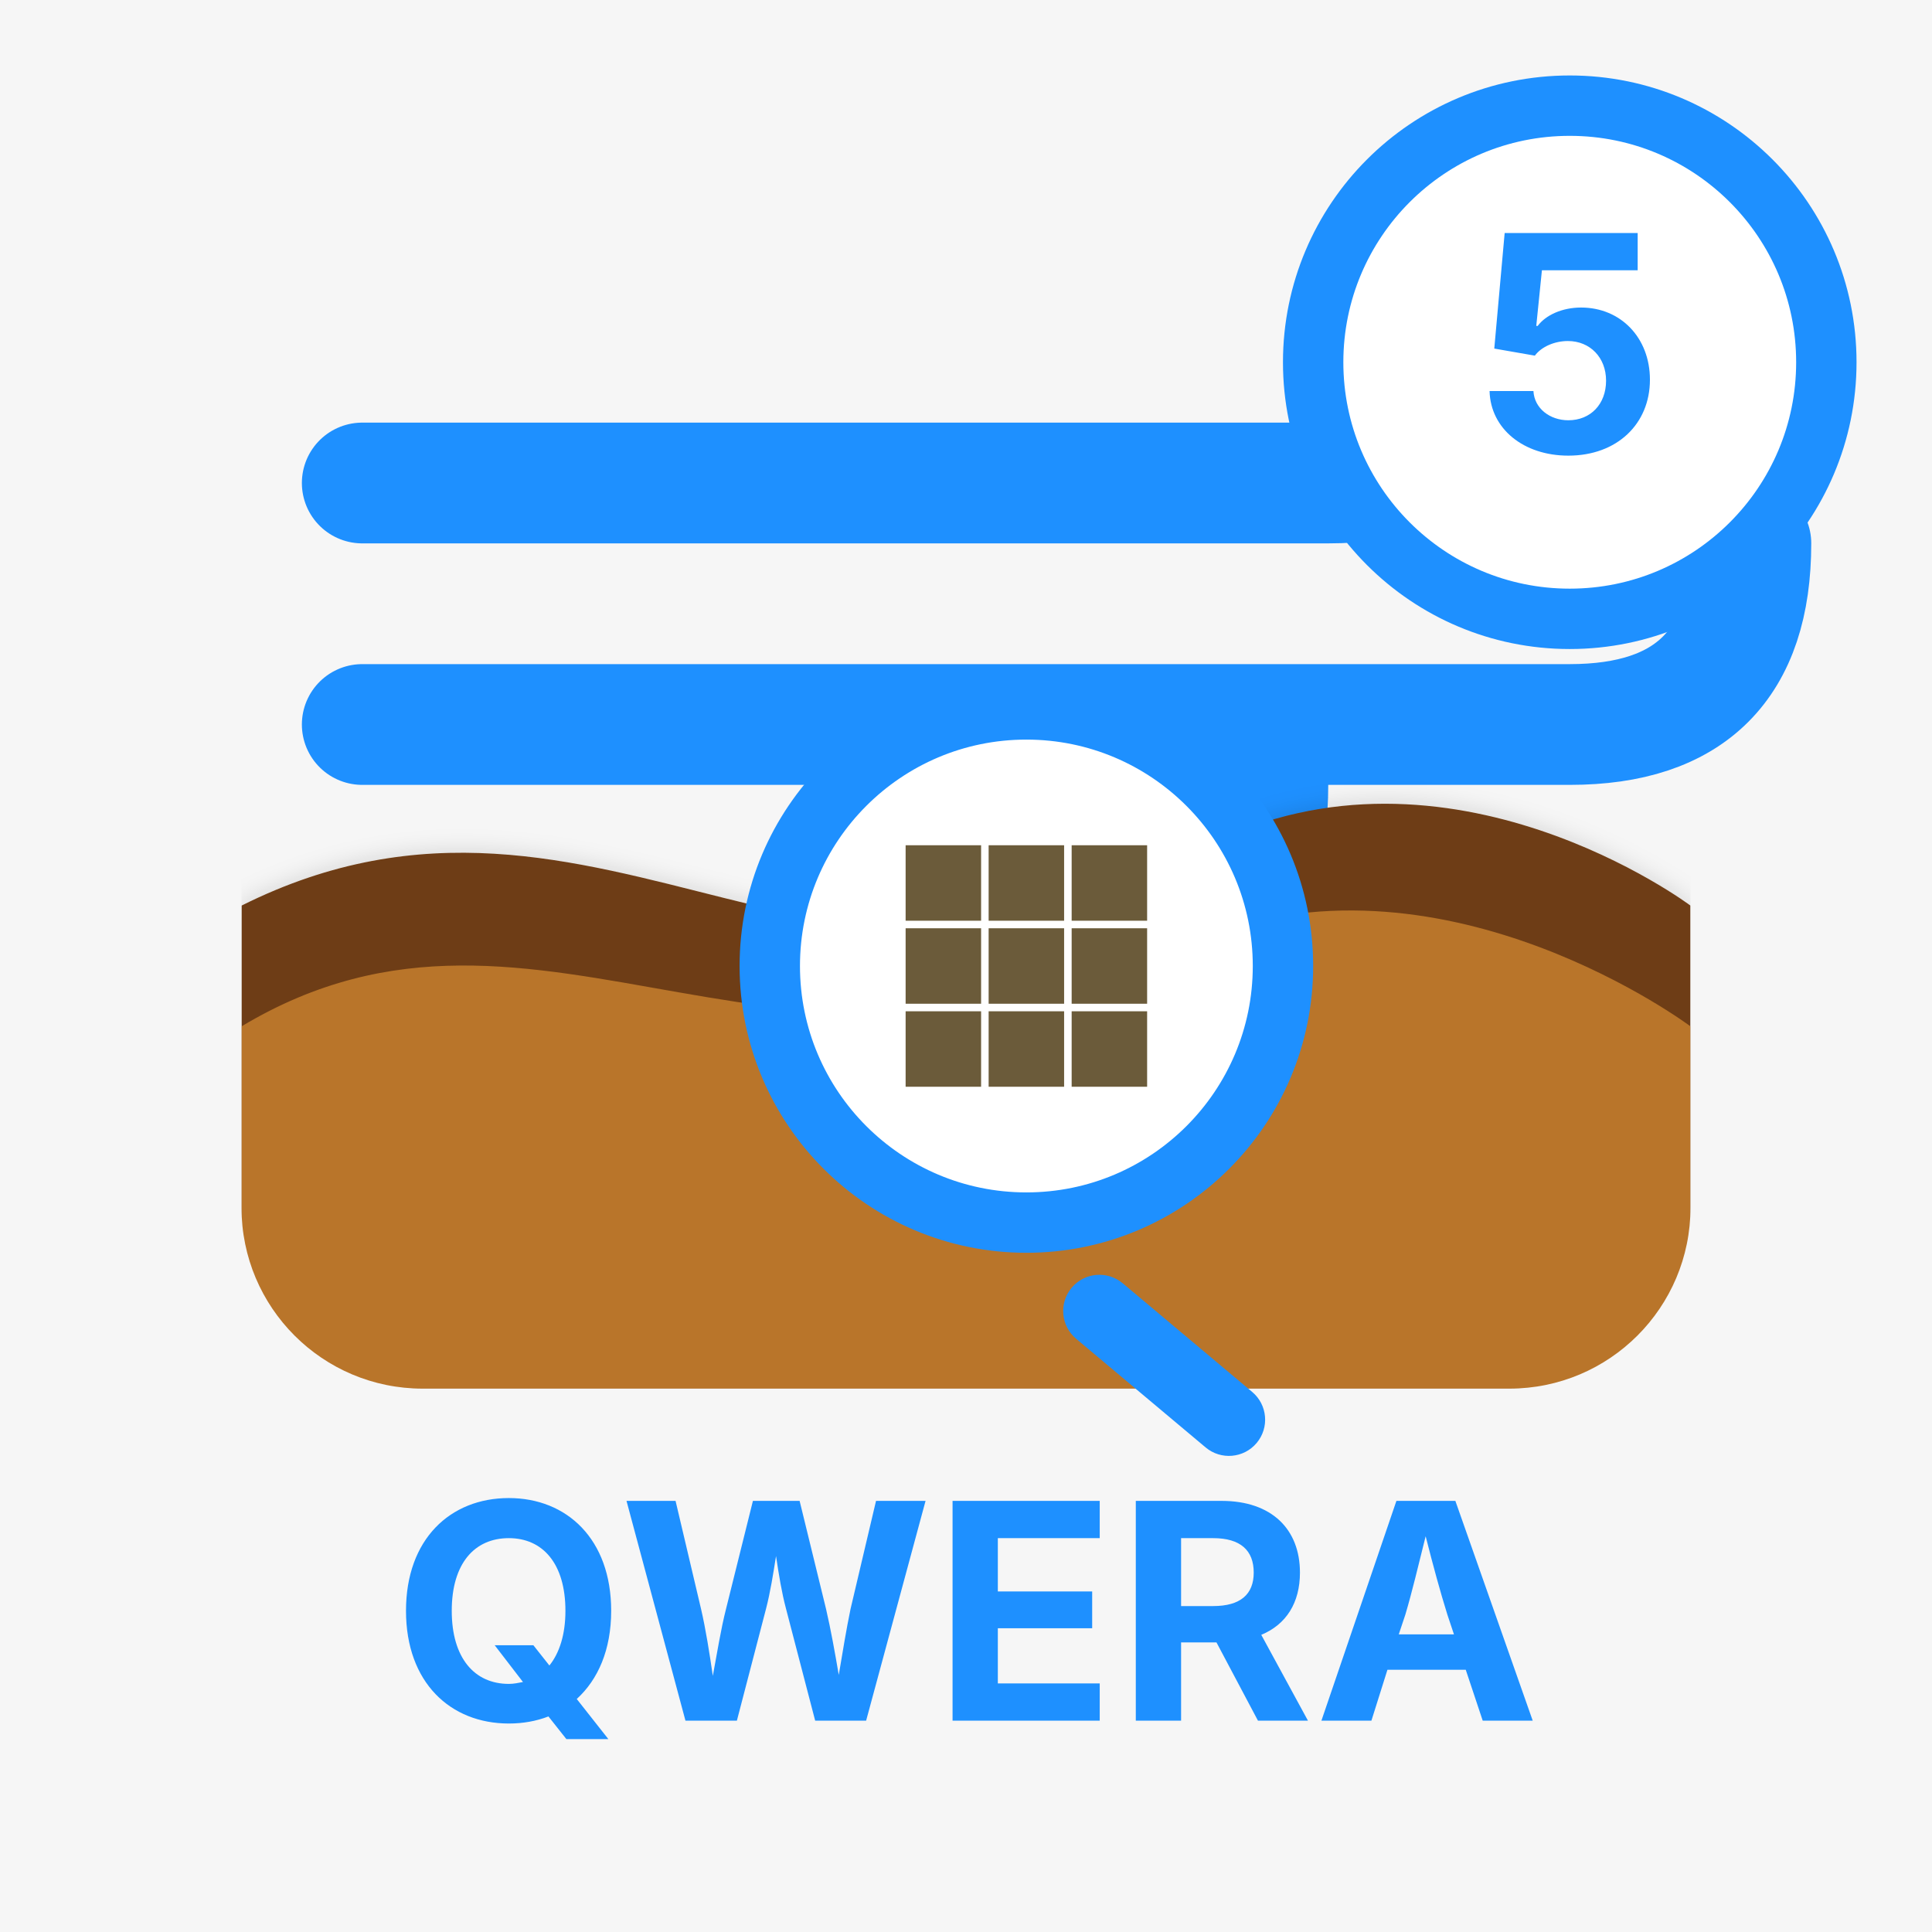
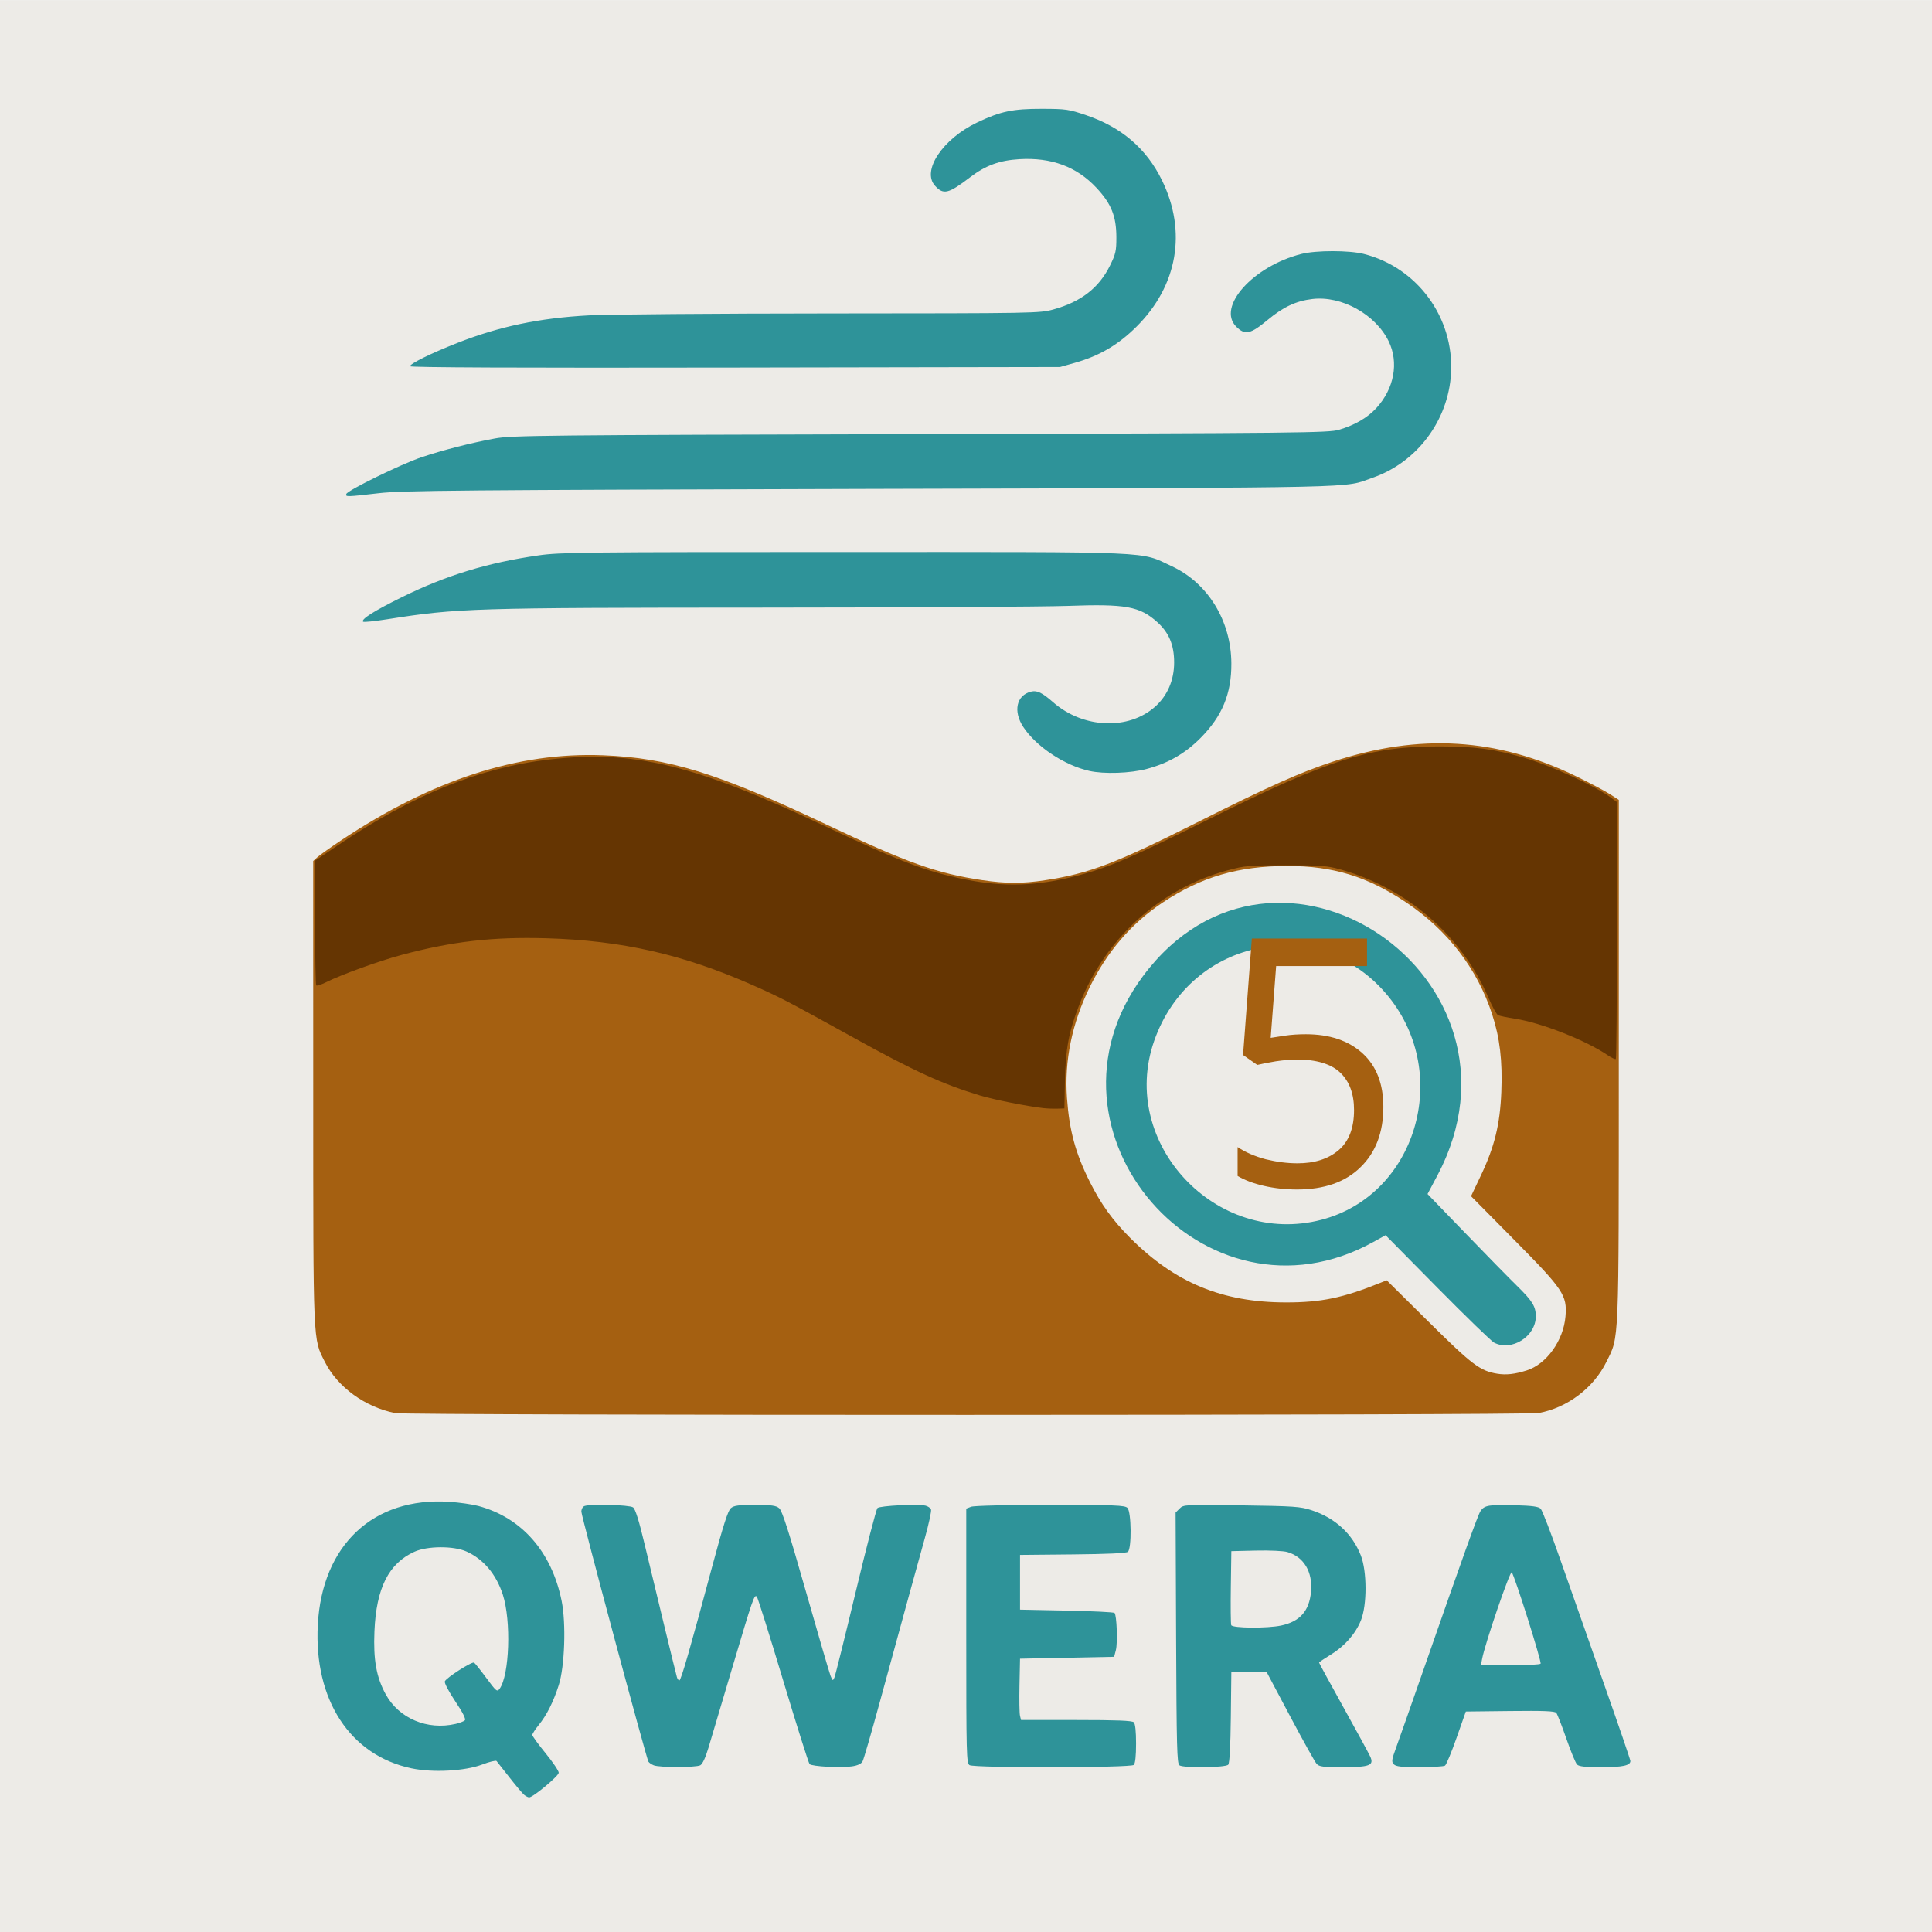
- <svg xmlns="http://www.w3.org/2000/svg" width="64" height="64" viewBox="0 0 64 64" role="img" aria-label="QWERA Icon">
-   <defs>
-     <clipPath id="rounded">
-       <rect x="8" y="12" width="48" height="34" rx="6" ry="6" />
-     </clipPath>
-     <filter id="soft" x="-5%" y="-5%" width="110%" height="110%">
-       <feDropShadow dx="0" dy="0" stdDeviation="0.4" flood-opacity="0.15" />
-     </filter>
-   </defs>
-   <rect x="0" y="0" width="64" height="64" fill="#F6F6F6" />
-   <g fill="none" stroke="#1E90FF" stroke-linecap="round" stroke-width="4">
-     <path d="M12 16 H44 q6 0 6-6" />
-     <path d="M12 24 H52 q6 0 6-6" />
-     <path d="M12 32 H36 q6 0 6-6" />
-   </g>
-   <g clip-path="url(#rounded)" filter="url(#soft)">
-     <rect x="8" y="12" width="48" height="34" fill="none" />
-     <path d="M8 30 C20 24, 28 36, 40 28 C48 24, 56 30, 56 30 L56 46 L8 46 Z" fill="#6E3E14" />
-     <path d="M8 34 C18 28, 26 38, 40 31 C48 28, 56 34, 56 34 L56 46 L8 46 Z" fill="#B9742B" />
-   </g>
-   <g transform="translate(34,32)">
-     <circle cx="0" cy="0" r="8.5" fill="#FFFFFF" stroke="#1E90FF" stroke-width="2" />
-     <g transform="translate(-4.5,-4.5)">
-       <rect x="0" y="0" width="9" height="9" fill="none" />
-       <rect x="0.5" y="0.5" width="2.5" height="2.5" fill="#6B5B3A" />
-       <rect x="3.25" y="0.5" width="2.5" height="2.5" fill="#6B5B3A" />
-       <rect x="6.0" y="0.5" width="2.5" height="2.5" fill="#6B5B3A" />
-       <rect x="0.5" y="3.25" width="2.5" height="2.5" fill="#6B5B3A" />
-       <rect x="3.25" y="3.25" width="2.5" height="2.5" fill="#6B5B3A" />
-       <rect x="6.0" y="3.25" width="2.5" height="2.5" fill="#6B5B3A" />
-       <rect x="0.5" y="6.0" width="2.5" height="2.5" fill="#6B5B3A" />
-       <rect x="3.25" y="6.0" width="2.5" height="2.5" fill="#6B5B3A" />
-       <rect x="6.0" y="6.0" width="2.5" height="2.5" fill="#6B5B3A" />
+ <svg xmlns="http://www.w3.org/2000/svg" version="1.1" id="svg1" width="1024" height="1024" viewBox="0 0 1024 1024">
+   <defs id="defs1" />
+   <g id="g1" style="display:inline">
+     <g id="g246" style="display:inline">
+       <path style="display:inline;fill:#edebe7" d="M 0,512.122 V 0.122 h 512 512 V 512.122 1024.121 H 512 0 Z" id="path262" />
+       <path style="display:inline;fill:#a56011" d="m 209.5,748.983 c -16.039,-3.198 -30.542,-13.748 -37.317,-27.147 -6.342,-12.544 -6.147,-8.019 -6.166,-142.912 L 166,456.349 l 2.25,-2.041 c 1.238,-1.122 7.012,-5.21 12.833,-9.085 47.92,-31.896 93.441,-46.667 138.417,-44.916 34.901,1.359 61.101,9.472 118.5,36.692 42.945,20.366 58.322,25.862 82.5,29.488 12.561,1.884 21.413,1.896 33.5,0.045 23.327,-3.572 37.04,-8.79 80.492,-30.63 37.633,-18.915 54.653,-26.536 72.008,-32.242 45.936,-15.102 87.041,-12.604 129,7.839 7.15,3.484 15.137,7.711 17.75,9.395 l 4.75,3.061 -0.017,138.272 c -0.019,153.161 0.289,145.676 -6.578,159.63 -6.799,13.816 -20.713,24.324 -35.839,27.066 -7.062,1.28 -599.651,1.338 -606.066,0.059 z m 599.671,-22.621 c 10.51,-3.31 19.542,-15.908 20.568,-28.691 0.899,-11.196 -1.078,-14.136 -27.366,-40.713 l -22.693,-22.943 5.207,-10.965 c 7.256,-15.281 10.156,-27.132 10.844,-44.313 0.658,-16.446 -0.778,-28.6 -4.853,-41.097 -7.904,-24.235 -23.575,-44.616 -45.671,-59.395 C 724.797,464.594 706.553,459 682.441,459 c -26.132,0 -45.895,5.806 -66.409,19.511 -16.499,11.023 -29.362,26.005 -38.578,44.937 -9.349,19.204 -13.336,38.774 -11.928,58.535 1.23,17.259 4.526,29.345 12.14,44.517 5.907,11.771 12.03,20.268 21.327,29.592 23.695,23.765 48.789,34.174 82.506,34.223 18.706,0.027 30.317,-2.385 50.237,-10.436 l 3.237,-1.308 22.263,22.049 c 23.001,22.78 27.221,25.976 36.263,27.464 4.75,0.782 9.31,0.281 15.671,-1.722 z" id="path248" />
+       <path style="display:inline;fill:#653502" d="m 553,587.324 c -8.767,-1.005 -26.225,-4.483 -33.5,-6.675 -19.647,-5.918 -35.076,-12.959 -66.5,-30.346 -35.61,-19.703 -39.416,-21.685 -54.128,-28.188 -36.836,-16.282 -69.406,-23.671 -109.394,-24.817 -28.325,-0.811 -49.69,1.644 -76.449,8.785 -11.962,3.192 -32.176,10.492 -40.157,14.501 -2.546,1.279 -4.908,2.045 -5.25,1.703 C 167.28,521.946 167,506.931 167,488.92 v -32.746 l 11.75,-7.934 c 39.822,-26.89 75.457,-41.386 112.272,-45.669 44.602,-5.19 76.876,2.56 145.389,34.91 40.644,19.191 54.127,24.344 74.709,28.551 21.012,4.295 38.729,3.699 60.436,-2.034 16.336,-4.315 28.942,-9.758 69.944,-30.2 63.073,-31.446 84.728,-38.253 121.5,-38.19 18.671,0.032 28.812,1.374 44.315,5.867 14.502,4.202 37.75,14.833 46.435,21.233 l 3.25,2.395 v 67.782 c 0,37.28 -0.262,68.044 -0.581,68.364 -0.32,0.32 -2.232,-0.549 -4.25,-1.93 -11.578,-7.926 -35.266,-17.262 -49.185,-19.386 -4.116,-0.628 -8.153,-1.478 -8.972,-1.889 -0.819,-0.411 -3.102,-4.526 -5.073,-9.145 -14.056,-32.931 -43.386,-58.31 -78.763,-68.154 -6.731,-1.873 -10.259,-2.133 -28.675,-2.118 -19.457,0.016 -21.713,0.209 -30.706,2.627 -35.843,9.636 -65.006,36.019 -78.725,71.221 -5.588,14.338 -7.326,23.554 -7.643,40.526 l -0.27,14.5 -3.828,0.112 c -2.105,0.062 -5.403,-0.068 -7.328,-0.289 z" id="path247" />
+       <path d="m 639.39,620.232 c -0.898,-0.362 -1.25,-3.73 -1.25,-11.954 v -11.449 l 11.25,0.283 11.25,0.283 0.286,10.354 c 0.187,6.776 -0.114,10.836 -0.872,11.75 -0.846,1.02 -3.618,1.375 -10.286,1.317 -5.02,-0.043 -9.69,-0.306 -10.378,-0.583 z m 30.964,-0.184 c -0.949,-0.602 -1.211,-3.672 -1,-11.735 l 0.286,-10.919 h 11 11 l 0.286,10.919 c 0.211,8.062 -0.051,11.132 -1,11.735 -0.707,0.449 -5.336,0.816 -10.286,0.816 -4.95,0 -9.579,-0.367 -10.286,-0.816 z m 30.872,-0.55 c -0.758,-0.914 -1.06,-4.974 -0.872,-11.75 l 0.286,-10.354 h 11.5 11.5 l 0.286,10.354 c 0.187,6.776 -0.114,10.836 -0.872,11.75 -0.847,1.02 -3.785,1.396 -10.914,1.396 -7.128,0 -10.067,-0.376 -10.914,-1.396 z m -62.388,-31.239 c -0.384,-0.384 -0.698,-5.813 -0.698,-12.065 v -11.366 l 11.25,0.283 11.25,0.283 v 11.5 11.5 l -10.552,0.282 c -5.803,0.155 -10.866,-0.033 -11.25,-0.417 z m 30.746,-0.649 c -0.285,-0.743 -0.39,-6.046 -0.232,-11.784 l 0.287,-10.432 h 11 11 v 11.5 11.5 l -10.768,0.284 c -8.325,0.22 -10.886,-0.023 -11.287,-1.068 z m 31.031,-0.966 c -0.309,-1.238 -0.43,-6.525 -0.269,-11.75 l 0.293,-9.5 10.919,-0.286 c 8.062,-0.211 11.132,0.051 11.735,1 1.317,2.076 1.02,20.212 -0.354,21.586 -0.778,0.778 -4.818,1.2 -11.481,1.2 -9.828,0 -10.306,-0.099 -10.843,-2.25 z M 638.585,555.611 c -0.285,-0.743 -0.39,-6.046 -0.232,-11.784 l 0.287,-10.432 h 11 11 v 11.5 11.5 l -10.768,0.284 c -8.325,0.22 -10.886,-0.023 -11.287,-1.068 z m 31,0 c -0.285,-0.743 -0.39,-6.046 -0.232,-11.784 l 0.287,-10.432 h 11 11 v 11.5 11.5 l -10.768,0.284 c -8.325,0.22 -10.886,-0.023 -11.287,-1.068 z m 30.987,-0.034 c -0.278,-0.725 -0.376,-6.012 -0.219,-11.75 l 0.287,-10.432 10.354,-0.286 c 6.776,-0.187 10.836,0.114 11.75,0.872 1.011,0.839 1.396,3.719 1.396,10.454 0,5.113 -0.273,10.008 -0.607,10.878 -0.502,1.309 -2.492,1.582 -11.531,1.582 -8.116,0 -11.054,-0.339 -11.43,-1.318 z" style="display:none;fill:#a56011" id="path1" />
+       <path d="m 577.329,408.596 c -13.171,-2.962 -28.062,-12.853 -34.906,-23.185 -5.56,-8.395 -3.725,-16.907 4.063,-18.839 3.178,-0.788 5.826,0.492 11.751,5.681 15.904,13.929 40.022,14.906 54.121,2.193 6.474,-5.838 9.972,-14.042 9.961,-23.363 -0.011,-9.242 -2.73,-15.746 -8.913,-21.32 -9.319,-8.401 -16.729,-9.744 -47.577,-8.621 -12.65,0.46 -85.55,0.865 -162,0.899 -153.866,0.069 -161.173,0.295 -198.391,6.145 -6.815,1.071 -12.665,1.671 -13,1.333 -1.241,-1.254 5.802,-5.718 20.391,-12.922 23.505,-11.607 45.5,-18.347 72.535,-22.226 11.53,-1.654 23.676,-1.788 161.965,-1.788 168.114,0 156.461,-0.507 173.802,7.558 19.116,8.89 31.39,28.925 31.514,51.442 0.089,16.063 -4.824,27.975 -16.317,39.561 -8.12,8.186 -17.111,13.361 -28.5,16.405 -8.711,2.328 -22.674,2.808 -30.5,1.048 z M 183.55,261.833 c 0.597,-1.926 29.115,-15.867 39.801,-19.457 11.484,-3.857 26.125,-7.605 38.978,-9.976 8.803,-1.624 25.352,-1.793 225.5,-2.302 202.641,-0.515 216.367,-0.658 221.925,-2.315 8.364,-2.493 14.997,-6.35 19.703,-11.455 9.51,-10.317 12.069,-24.19 6.546,-35.48 -6.971,-14.249 -24.903,-24.189 -40.358,-22.372 -8.687,1.021 -15.443,4.178 -23.789,11.117 -9.103,7.568 -11.984,8.187 -16.604,3.567 -10.466,-10.466 8.878,-32.066 34.537,-38.567 7.783,-1.972 25.314,-1.969 33.08,0.005 28.459,7.234 47.874,33.839 46.206,63.316 -1.413,24.96 -18.033,47.127 -41.426,55.249 -16.307,5.662 2.835,5.233 -265.82,5.954 -218.342,0.586 -248.624,0.851 -261,2.282 -17.12,1.98 -17.763,1.996 -17.28,0.434 z m 33.78,-67.718 c 0,-1.37 11.1,-6.838 25,-12.315 22.233,-8.76 43.51,-13.23 69.721,-14.646 9.779,-0.528 67.526,-0.989 128.328,-1.023 108.517,-0.061 110.686,-0.101 117.997,-2.127 14.627,-4.053 24.131,-11.44 29.965,-23.289 3.002,-6.099 3.372,-7.749 3.356,-14.992 -0.025,-11.156 -2.702,-17.787 -10.581,-26.21 -10.453,-11.175 -23.838,-16.147 -40.785,-15.152 -10.568,0.621 -17.946,3.317 -26.088,9.535 -11.583,8.845 -14.182,9.479 -18.662,4.551 -7.191,-7.91 4.004,-24.761 22.25,-33.493 12.436,-5.951 18.92,-7.32 34.5,-7.282 12.649,0.031 14.123,0.245 23.382,3.392 18.747,6.373 31.963,17.729 40.173,34.519 13.274,27.147 8.278,55.865 -13.487,77.527 -9.744,9.697 -19.661,15.515 -32.747,19.209 l -7.82,2.208 -172.25,0.297 c -115.134,0.199 -172.25,-0.036 -172.25,-0.709 z" style="display:inline;fill:#2e9399" id="path1-5" />
+       <path d="m 277.913,951.395 c -0.882,-0.688 -4.406,-4.85 -7.83,-9.25 -3.424,-4.4 -6.533,-8.347 -6.909,-8.772 -0.376,-0.425 -3.801,0.418 -7.611,1.872 -9.107,3.475 -26.133,4.393 -37.428,2.016 -32.571,-6.853 -51.804,-36.282 -49.692,-76.038 2.251,-42.369 29.464,-67.857 69.648,-65.232 5.249,0.343 12.216,1.341 15.481,2.219 22.974,6.172 38.853,24.291 44.108,50.329 2.412,11.949 1.629,34.74 -1.531,44.606 -2.864,8.941 -6.361,15.903 -10.633,21.168 -1.86,2.293 -3.382,4.656 -3.382,5.253 0,0.597 3.15,4.938 7,9.648 3.85,4.71 7,9.371 7,10.358 0,1.717 -13.612,13.072 -15.671,13.072 -0.521,0 -1.669,-0.562 -2.551,-1.25 z m -36.406,-37.696 c 2.13,-0.494 4.321,-1.347 4.868,-1.895 0.662,-0.662 -1.047,-4.051 -5.086,-10.09 -3.437,-5.139 -5.839,-9.727 -5.523,-10.551 0.728,-1.896 14.377,-10.632 15.514,-9.93 0.479,0.296 3.404,3.963 6.499,8.149 5.25,7.1 5.721,7.483 7.013,5.717 5.244,-7.172 6.224,-36.033 1.696,-49.955 -3.502,-10.767 -10.247,-18.765 -19.23,-22.803 -6.814,-3.063 -20.749,-2.999 -27.622,0.128 -13.659,6.213 -20.215,19.27 -21.176,42.176 -0.633,15.09 1.014,24.289 5.973,33.356 7.007,12.811 22.056,19.183 37.075,15.698 z m 104.98,21.953 c -1.181,-0.477 -2.442,-1.343 -2.801,-1.924 -1.155,-1.868 -35.551,-130.086 -35.551,-132.521 0,-1.291 0.712,-2.62 1.582,-2.954 3.164,-1.214 23.968,-0.656 25.813,0.692 1.234,0.902 3.121,6.935 6.179,19.75 5.84,24.476 16.413,68.001 17.052,70.201 0.28,0.963 0.872,1.75 1.316,1.75 0.879,0 5.749,-16.905 17.571,-61 5.627,-20.986 8.177,-28.961 9.675,-30.25 1.665,-1.433 3.988,-1.75 12.812,-1.75 8.806,0 11.159,0.32 12.859,1.75 1.567,1.318 5.035,12.121 14.059,43.798 6.588,23.127 12.501,43.377 13.139,45 1.079,2.744 1.224,2.811 2.058,0.952 0.494,-1.1 5.566,-21.499 11.272,-45.331 5.706,-23.832 10.9,-43.857 11.541,-44.5 1.259,-1.261 21.545,-2.269 25.533,-1.268 1.275,0.32 2.567,1.231 2.871,2.024 0.304,0.793 -1.185,7.66 -3.31,15.259 -3.87,13.838 -9.375,33.88 -24.034,87.494 -4.312,15.773 -8.325,29.583 -8.917,30.689 -0.726,1.357 -2.559,2.234 -5.632,2.695 -5.931,0.889 -21.2,0.078 -22.472,-1.194 -0.544,-0.544 -6.861,-20.537 -14.038,-44.428 -7.177,-23.891 -13.45,-43.845 -13.941,-44.341 -1.324,-1.338 -2.037,0.728 -13.075,37.902 -5.553,18.7 -11.207,37.711 -12.564,42.247 -1.568,5.24 -3.151,8.612 -4.342,9.25 -2.272,1.216 -21.646,1.224 -24.654,0.01 z m 167.398,-0.087 c -1.639,-0.955 -1.75,-5.287 -1.75,-68.494 v -67.475 l 2.565,-0.975 c 1.509,-0.574 18.772,-0.975 41.929,-0.975 34.452,0 39.56,0.196 40.935,1.571 2.097,2.097 2.297,21.582 0.238,23.29 -0.886,0.735 -10.695,1.196 -29.25,1.372 l -27.917,0.266 v 14.5 14.5 l 24.669,0.5 c 13.568,0.275 25.005,0.837 25.415,1.249 1.188,1.192 1.715,15.903 0.707,19.751 l -0.917,3.5 -24.937,0.5 -24.937,0.5 -0.288,14 c -0.158,7.7 -0.037,15.012 0.269,16.25 l 0.557,2.25 h 29.281 c 21.441,0 29.602,0.321 30.481,1.2 0.775,0.775 1.2,4.778 1.2,11.3 0,6.522 -0.425,10.525 -1.2,11.3 -1.561,1.561 -84.38,1.675 -87.05,0.12 z m 111.25,0.102 c -1.304,-0.824 -1.535,-9.626 -1.771,-67.464 l -0.271,-66.516 2.116,-2.116 c 2.083,-2.083 2.605,-2.11 32.771,-1.691 27.98,0.388 31.225,0.613 37.201,2.573 12.463,4.088 21.527,12.403 26.066,23.91 3.316,8.407 3.361,26.267 0.086,34.429 -2.901,7.23 -8.711,13.804 -16.245,18.381 -3.275,1.989 -5.954,3.814 -5.954,4.055 0,0.241 5.809,10.896 12.908,23.678 7.099,12.782 13.494,24.527 14.21,26.099 2.141,4.702 -0.296,5.64 -14.655,5.64 -10.393,0 -12.388,-0.258 -13.768,-1.784 -0.888,-0.981 -7.217,-12.344 -14.065,-25.25 l -12.451,-23.466 h -9.34 -9.34 l -0.269,23.92 c -0.175,15.596 -0.653,24.383 -1.372,25.25 -1.315,1.585 -23.432,1.885 -25.859,0.352 z m 53.914,-74.096 c 9.961,-2.136 14.895,-7.727 15.819,-17.924 0.954,-10.526 -3.78,-18.473 -12.529,-21.031 -2.102,-0.615 -9.329,-0.951 -16.705,-0.777 l -13,0.306 -0.273,18.969 c -0.15,10.433 -0.052,19.546 0.219,20.25 0.624,1.625 19.177,1.769 26.468,0.206 z m 59.727,73.574 c -1.335,-1.335 -1.188,-2.359 1.327,-9.25 1.555,-4.262 7.847,-22.149 13.982,-39.749 21.771,-62.461 29.145,-82.996 30.601,-85.218 2.028,-3.095 4.434,-3.505 18.326,-3.118 9.143,0.255 12.426,0.705 13.582,1.863 0.839,0.84 5.602,13.215 10.585,27.5 4.983,14.285 15.337,43.751 23.008,65.481 7.671,21.73 13.948,40.051 13.948,40.715 0,2.405 -4.088,3.277 -15.363,3.277 -8.531,0 -11.856,-0.362 -12.898,-1.403 -0.772,-0.772 -3.332,-6.959 -5.689,-13.75 -2.357,-6.791 -4.745,-12.917 -5.305,-13.615 -0.782,-0.973 -6.478,-1.206 -24.493,-1 l -23.474,0.268 -4.903,13.95 c -2.697,7.672 -5.459,14.303 -6.139,14.735 -0.68,0.432 -6.716,0.792 -13.414,0.8 -9.511,0.012 -12.507,-0.313 -13.68,-1.486 z m 77.771,-53.358 c 0.634,-1.026 -13.894,-47.022 -15.294,-48.422 -0.928,-0.928 -14.192,37.824 -15.703,45.879 l -0.638,3.402 h 15.552 c 8.554,0 15.791,-0.387 16.083,-0.859 z" style="display:inline;fill:#2e9399" id="path1-52" />
+       <path d="M 791.876,711.618 C 790.433,710.865 776.906,697.748 761.818,682.468 l -27.434,-27.781 -6.442,3.569 c -89.408,49.531 -183.271,-58.595 -122.218,-140.789 70.527,-94.948 211.726,0.54 156.108,105.571 l -5.202,9.824 20.109,20.819 C 787.799,665.131 800.066,677.65 803.998,681.5 812.241,689.57 814,692.422 814,697.716 c 0,10.664 -12.852,18.74 -22.124,13.903 z M 700.5,646.482 c 49.939,-13.088 69.039,-76.74 35.475,-118.222 -36.177,-44.711 -105.01,-31.706 -124.262,23.479 -18.89,54.149 32.883,109.395 88.787,94.743 z" style="display:inline;fill:#2e9399" id="path1-2" />
    </g>
-     <rect x="8" y="7" width="8" height="2.4" rx="1.2" fill="#1E90FF" transform="rotate(40) translate(0,-1)" />
-   </g>
-   <g aria-hidden="true" transform="translate(32,57)" text-anchor="middle" font-family="Inter, Arial, sans-serif" font-size="10" font-weight="700" fill="#1E90FF">
-     <text>QWERA</text>
-   </g>
-   <g>
-     <circle cx="52" cy="12" r="8.5" fill="#FFFFFF" stroke="#1E90FF" stroke-width="2" />
-     <text x="52" y="15" text-anchor="middle" font-family="Inter, Arial, sans-serif" font-size="10" font-weight="700" fill="#1E90FF">5</text>
+     <text xml:space="preserve" style="font-style:normal;font-variant:normal;font-weight:normal;font-stretch:normal;font-size:12px;font-family:'Berlin Sans FB';-inkscape-font-specification:'Berlin Sans FB, Normal';font-variant-ligatures:normal;font-variant-caps:normal;font-variant-numeric:normal;font-variant-east-asian:normal;text-align:start;writing-mode:lr-tb;direction:ltr;text-anchor:start;white-space:pre;inline-size:20.584;fill:#a56011;fill-opacity:1" x="-100.243" y="427.618" id="text1" transform="matrix(14.20775,0,0,15.31136,2069.517,-5918.855)">
+       <tspan x="-100.243" y="427.618" id="tspan1">5</tspan>
+     </text>
  </g>
</svg>
